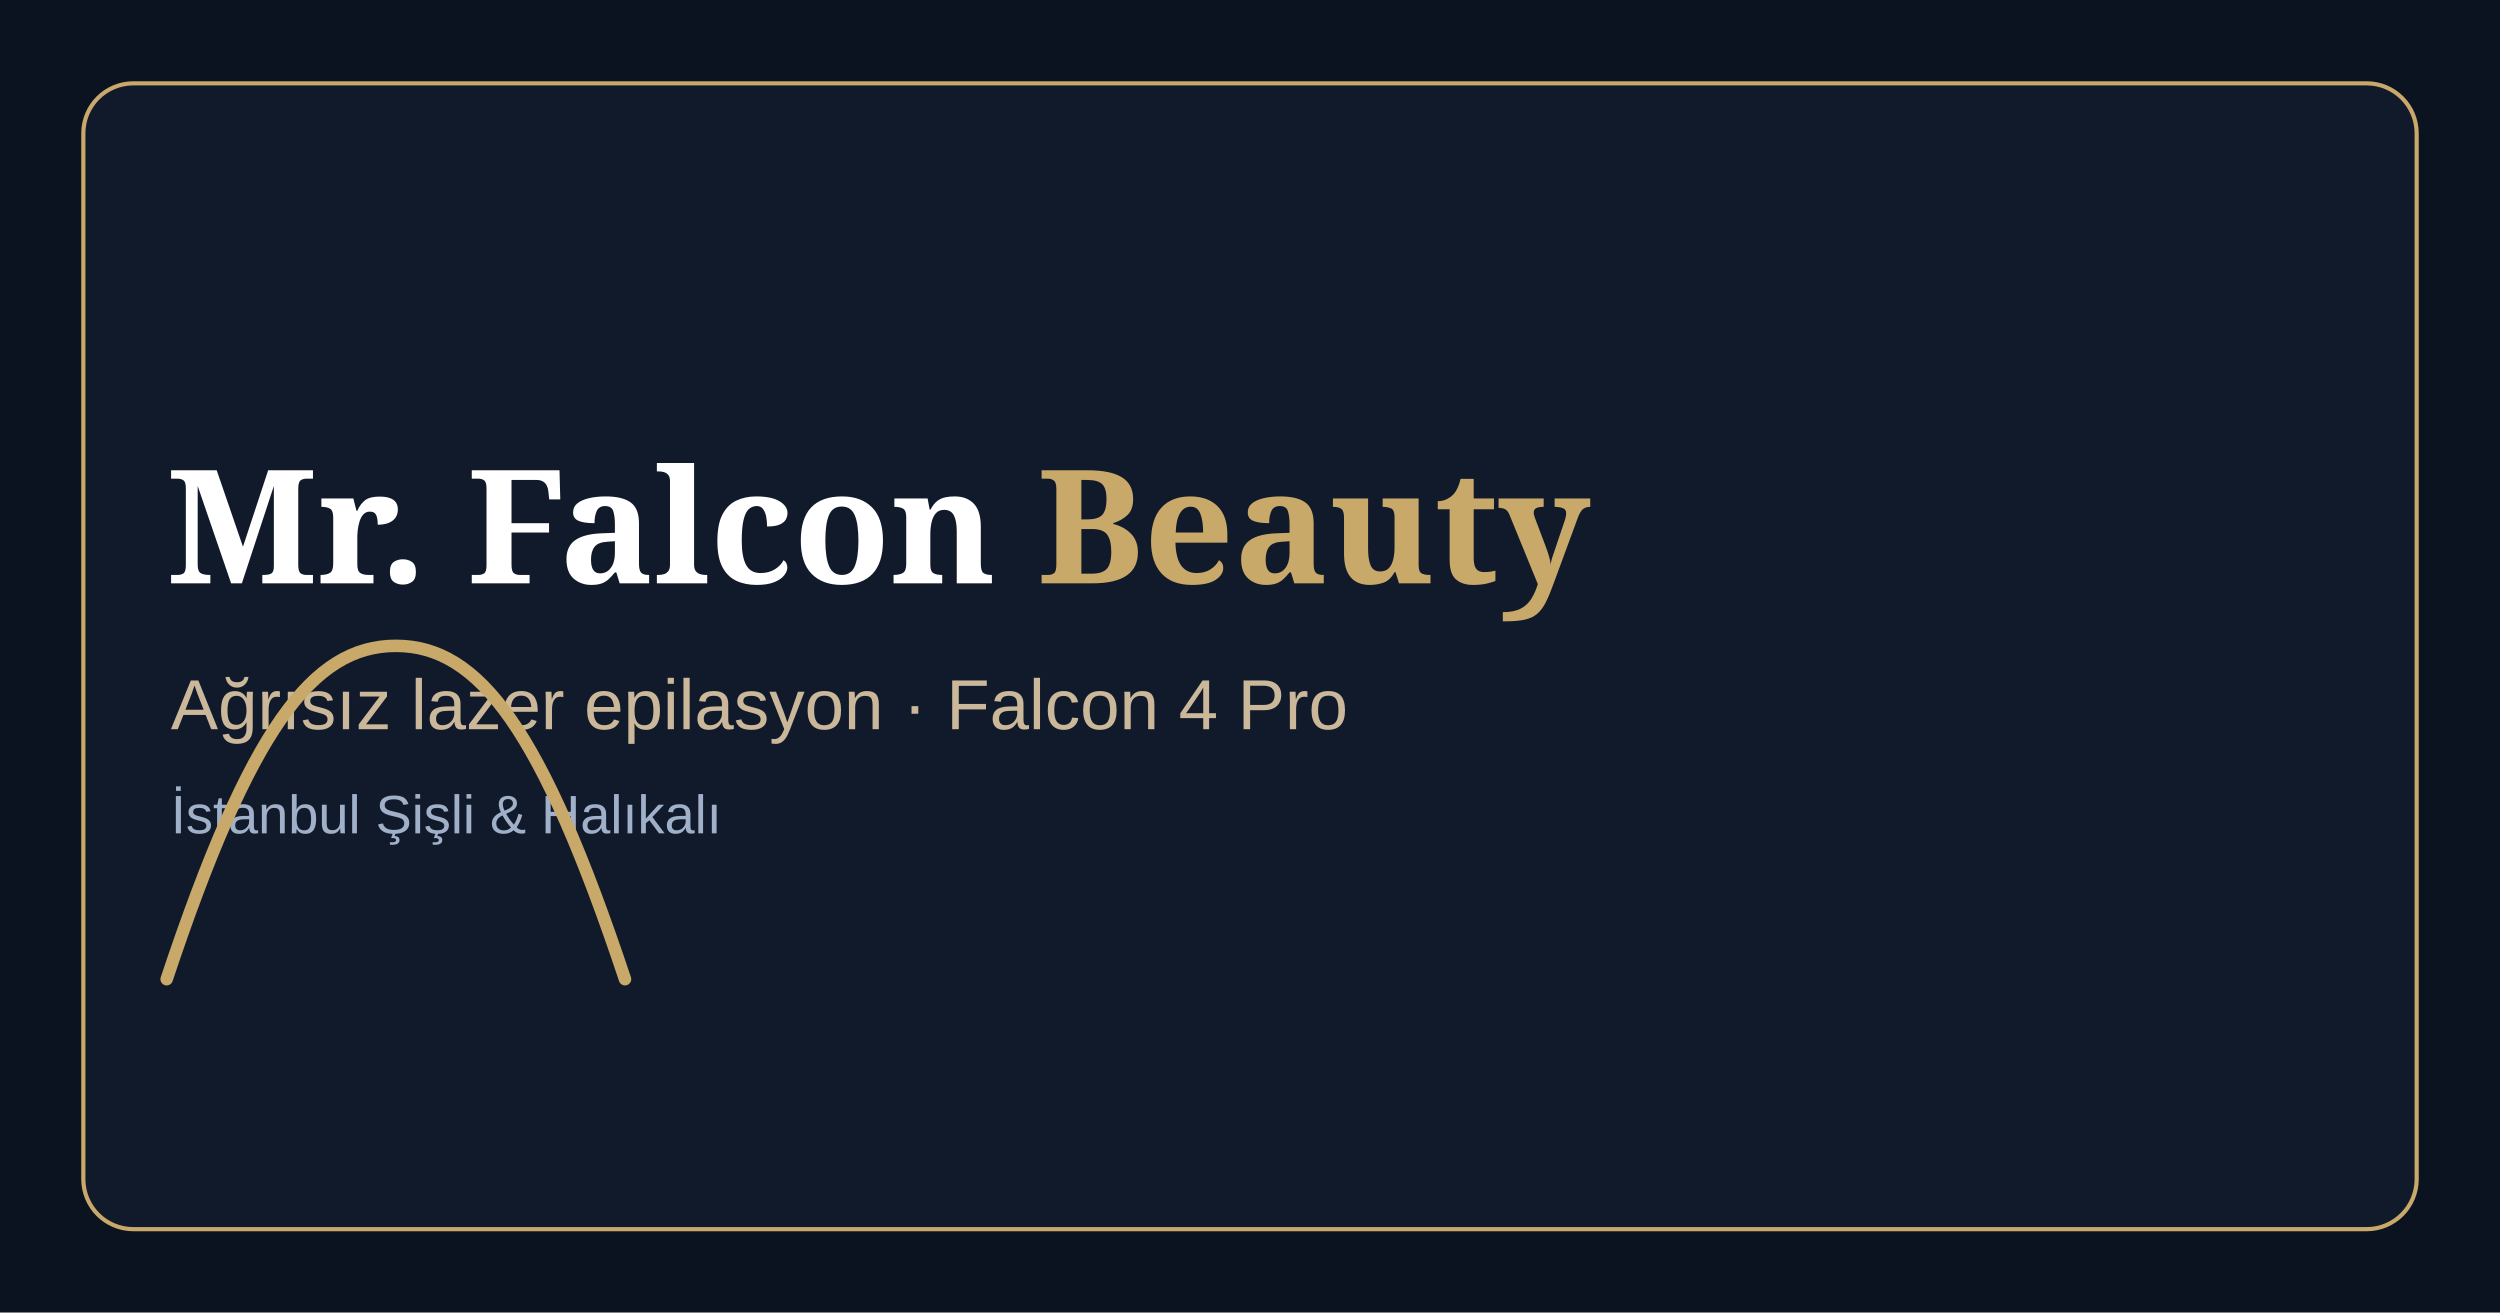
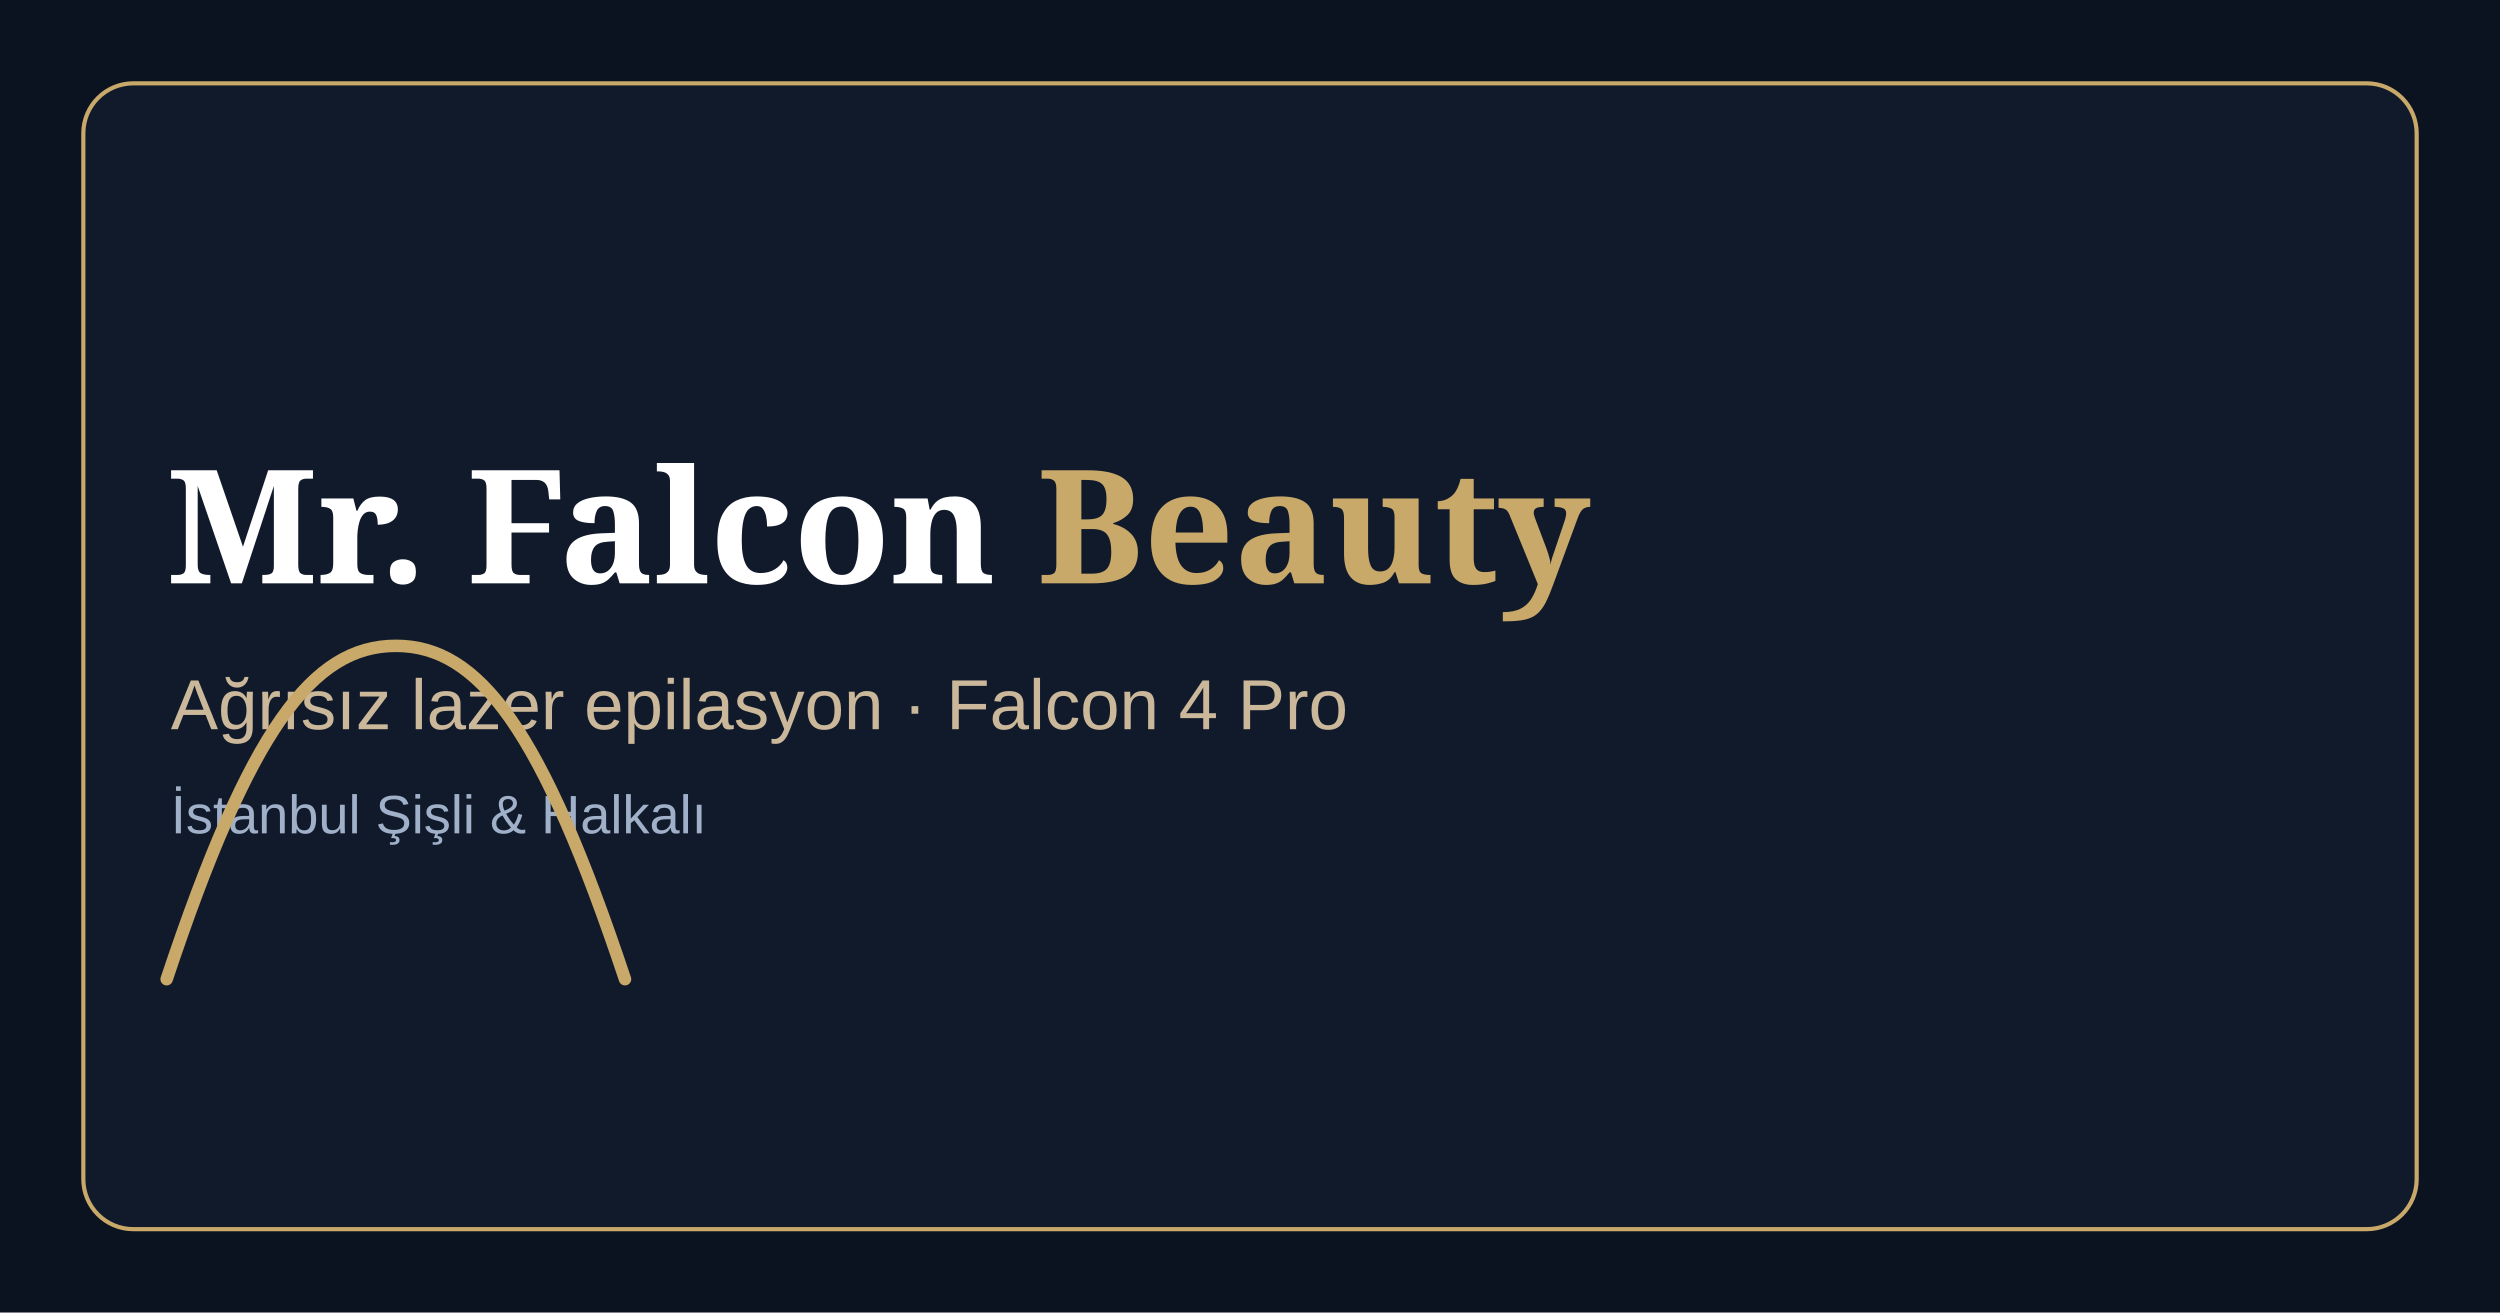
<svg xmlns="http://www.w3.org/2000/svg" viewBox="0 0 1200 630" width="1200" height="630">
  <rect width="1200" height="630" fill="#0b1220" />
  <rect x="40" y="40" width="1120" height="550" rx="24" fill="#111a2b" stroke="#c9a96a" stroke-width="2" />
  <text x="80" y="280" font-family="Georgia, 'Playfair Display', serif" font-size="76" font-weight="700" fill="#ffffff">Mr. Falcon <tspan fill="#c9a96a">Beauty</tspan>
  </text>
  <text x="82" y="350" font-family="Arial, sans-serif" font-size="34" fill="#cbb89a">Ağrısız lazer epilasyon · Falcon 4 Pro</text>
-   <text x="82" y="400" font-family="Arial, sans-serif" font-size="26" fill="#9fb0c8">İstanbul Şişli &amp; Halıkalı</text>
+   <text x="82" y="400" font-family="Arial, sans-serif" font-size="26" fill="#9fb0c8">İstanbul Şişli &amp; Halkalı</text>
  <path d="M80 470c40-120 70-160 110-160s70 40 110 160" fill="none" stroke="#c9a96a" stroke-width="6" stroke-linecap="round" />
</svg>
